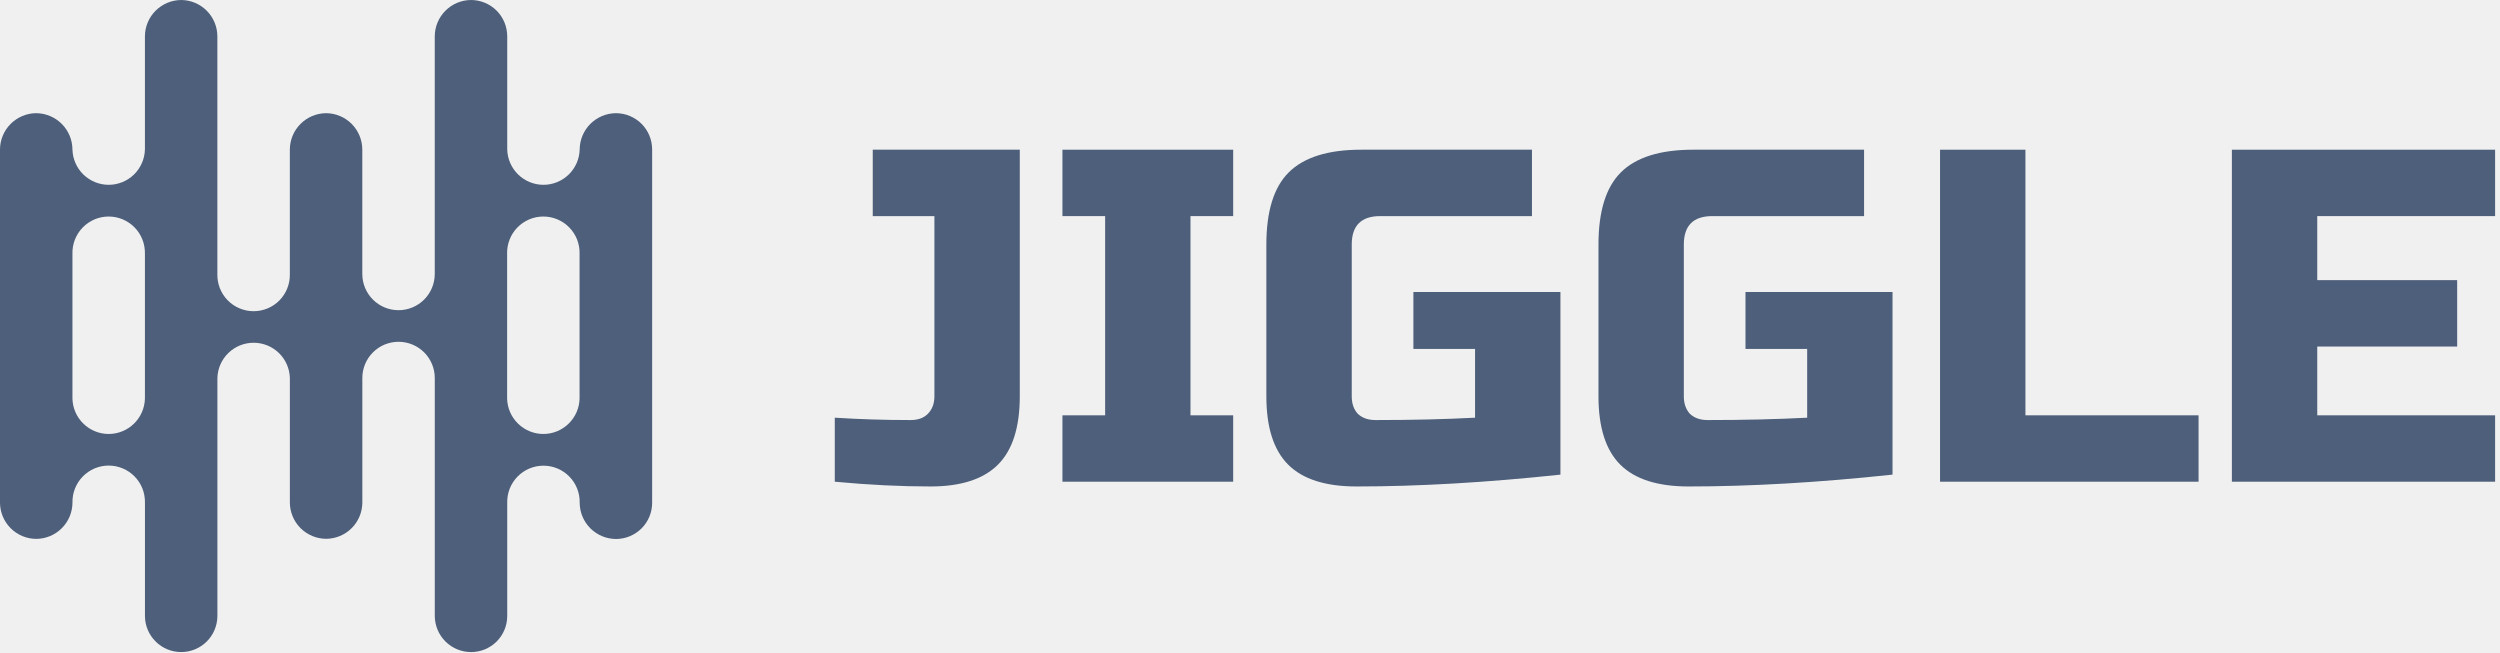
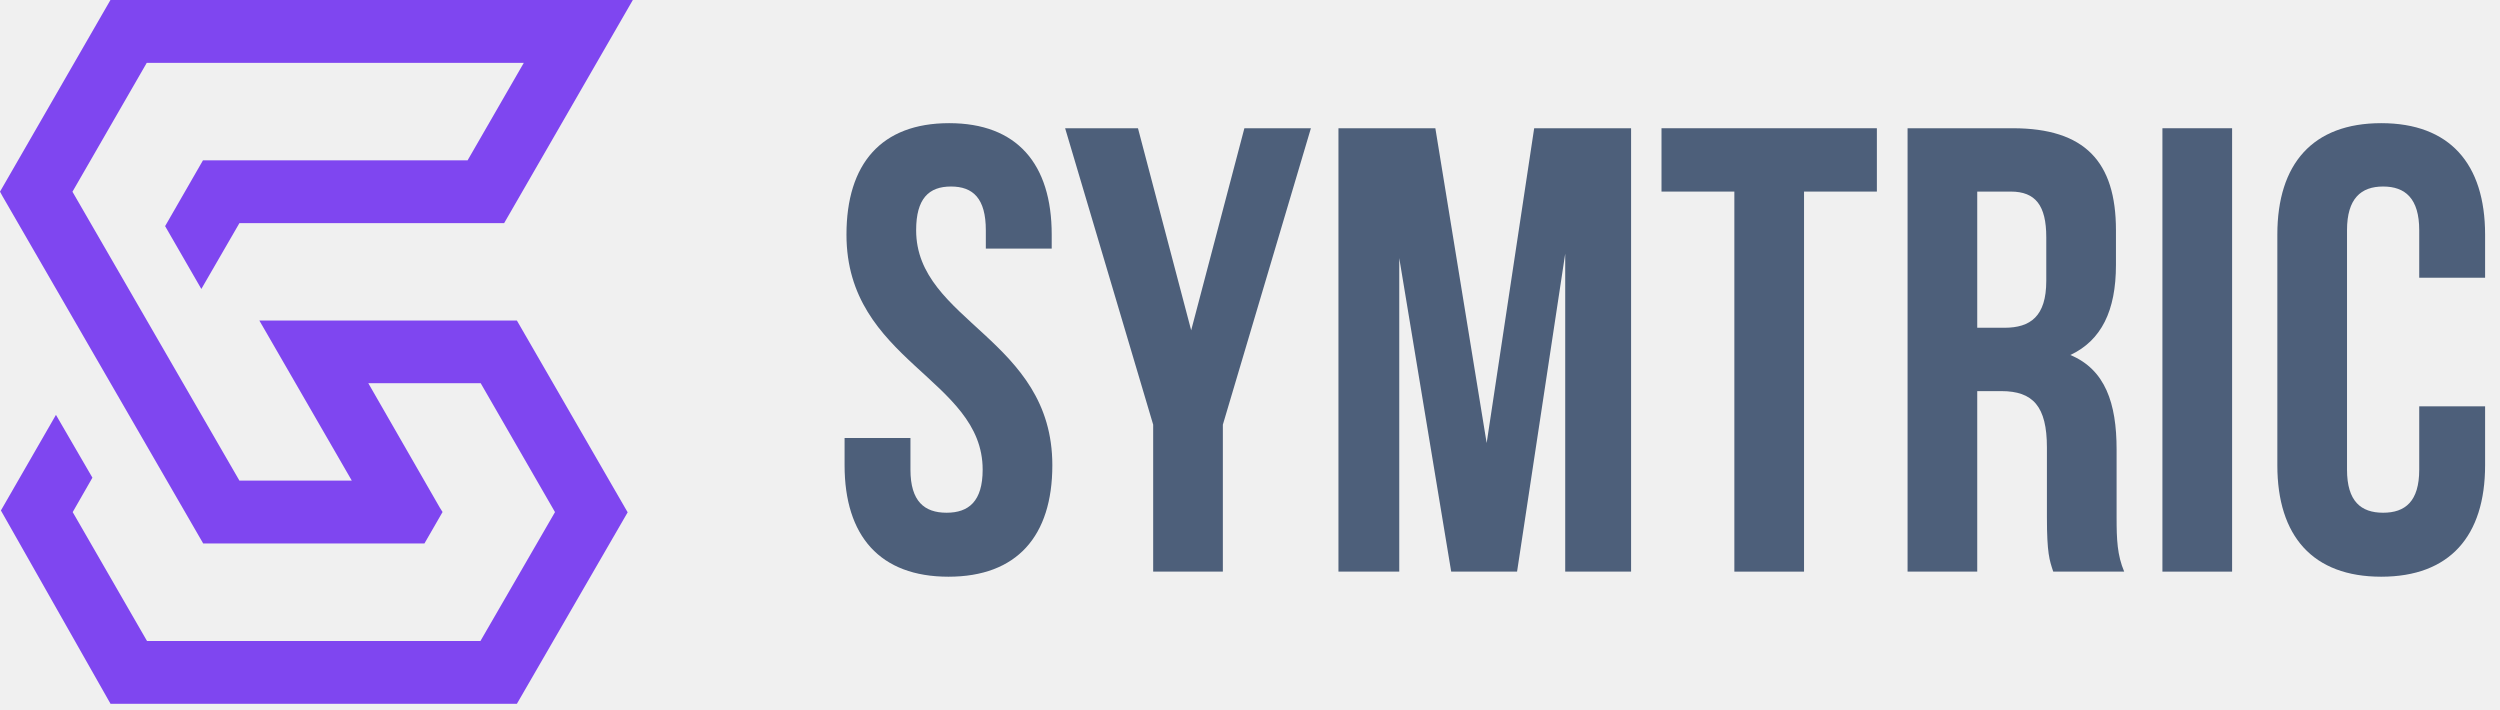
- <svg xmlns="http://www.w3.org/2000/svg" width="92" height="24" viewBox="0 0 92 24" fill="none">
-   <path d="M37.528 14.586C37.528 15.726 37.26 16.564 36.725 17.099C36.189 17.634 35.363 17.902 34.246 17.902C33.141 17.902 31.965 17.844 30.72 17.727V15.371C31.628 15.429 32.559 15.458 33.513 15.458C33.781 15.458 33.99 15.383 34.141 15.232C34.304 15.069 34.386 14.853 34.386 14.586V7.953H32.117V5.509H37.528V14.586Z" fill="#4D5F7A" />
-   <path d="M45.381 17.727H39.098V15.284H40.669V7.953H39.098V5.509H45.381V7.953H43.81V15.284H45.381V17.727Z" fill="#4D5F7A" />
-   <path d="M57.424 17.466C54.701 17.757 52.199 17.902 49.918 17.902C48.778 17.902 47.94 17.634 47.405 17.099C46.87 16.564 46.602 15.726 46.602 14.586V9C46.602 7.778 46.875 6.894 47.422 6.347C47.981 5.789 48.871 5.509 50.093 5.509H56.376V7.953H50.791C50.093 7.953 49.744 8.302 49.744 9V14.586C49.744 14.853 49.819 15.069 49.971 15.232C50.133 15.383 50.349 15.458 50.616 15.458C51.955 15.458 53.176 15.429 54.282 15.371V12.84H52.013V10.746H57.424V17.466Z" fill="#4D5F7A" />
-   <path d="M69.645 17.466C66.922 17.757 64.421 17.902 62.14 17.902C60.999 17.902 60.162 17.634 59.626 17.099C59.091 16.564 58.824 15.726 58.824 14.586V9C58.824 7.778 59.097 6.894 59.644 6.347C60.202 5.789 61.093 5.509 62.314 5.509H68.598V7.953H63.013C62.314 7.953 61.965 8.302 61.965 9V14.586C61.965 14.853 62.041 15.069 62.192 15.232C62.355 15.383 62.57 15.458 62.838 15.458C64.176 15.458 65.398 15.429 66.504 15.371V12.84H64.234V10.746H69.645V17.466Z" fill="#4D5F7A" />
-   <path d="M74.536 15.284H80.907V17.727H71.394V5.509H74.536V15.284Z" fill="#4D5F7A" />
-   <path d="M91.82 17.727H82.133V5.509H91.82V7.953H85.275V10.309H90.424V12.753H85.275V15.284H91.82V17.727Z" fill="#4D5F7A" />
-   <path fill-rule="evenodd" clip-rule="evenodd" d="M1.328 4.165C1.682 4.167 2.022 4.308 2.272 4.559C2.523 4.809 2.664 5.149 2.666 5.503C2.675 5.85 2.82 6.18 3.069 6.423C3.318 6.665 3.652 6.801 3.999 6.801C4.347 6.801 4.681 6.665 4.93 6.423C5.179 6.18 5.323 5.85 5.333 5.503V1.338C5.334 0.983 5.476 0.644 5.726 0.394C5.977 0.143 6.316 0.002 6.67 0C7.023 0.003 7.361 0.146 7.61 0.396C7.858 0.646 7.998 0.985 7.999 1.338V10.082C7.995 10.261 8.025 10.438 8.09 10.604C8.155 10.77 8.253 10.921 8.377 11.049C8.501 11.177 8.65 11.278 8.814 11.347C8.978 11.417 9.155 11.452 9.333 11.452C9.511 11.452 9.687 11.417 9.852 11.347C10.016 11.278 10.164 11.177 10.289 11.049C10.413 10.921 10.51 10.77 10.575 10.604C10.64 10.438 10.671 10.261 10.666 10.082V5.503C10.668 5.149 10.809 4.809 11.06 4.559C11.31 4.308 11.65 4.167 12.004 4.165C12.357 4.168 12.694 4.311 12.943 4.561C13.192 4.812 13.332 5.15 13.333 5.503V10.082C13.333 10.436 13.473 10.775 13.723 11.025C13.973 11.275 14.312 11.415 14.666 11.415C15.019 11.415 15.358 11.275 15.608 11.025C15.858 10.775 15.999 10.436 15.999 10.082V1.338C16 0.983 16.142 0.644 16.393 0.393C16.643 0.143 16.983 0.001 17.337 0C17.691 0.002 18.029 0.144 18.278 0.394C18.527 0.645 18.666 0.984 18.666 1.338V5.503C18.675 5.85 18.82 6.18 19.069 6.423C19.318 6.665 19.651 6.801 19.999 6.801C20.346 6.801 20.68 6.665 20.929 6.423C21.178 6.18 21.323 5.85 21.332 5.503C21.334 5.148 21.475 4.809 21.726 4.558C21.977 4.308 22.317 4.166 22.671 4.165C23.024 4.167 23.363 4.309 23.612 4.559C23.86 4.81 24 5.149 23.999 5.503V18.507C23.998 18.859 23.858 19.196 23.609 19.445C23.36 19.693 23.023 19.834 22.671 19.835C22.318 19.834 21.98 19.694 21.729 19.446C21.478 19.197 21.336 18.86 21.332 18.507C21.337 18.329 21.306 18.151 21.241 17.985C21.177 17.82 21.079 17.668 20.955 17.541C20.831 17.413 20.682 17.311 20.518 17.242C20.354 17.173 20.177 17.137 19.999 17.137C19.821 17.137 19.644 17.173 19.48 17.242C19.316 17.311 19.167 17.413 19.043 17.541C18.919 17.668 18.821 17.82 18.756 17.985C18.692 18.151 18.661 18.329 18.666 18.507V22.667C18.666 22.842 18.632 23.015 18.565 23.176C18.498 23.337 18.401 23.484 18.277 23.607C18.154 23.731 18.007 23.828 17.846 23.895C17.685 23.962 17.512 23.996 17.337 23.996C16.984 23.997 16.645 23.857 16.394 23.608C16.143 23.359 16.002 23.021 16 22.667V13.911C16 13.557 15.859 13.218 15.609 12.968C15.359 12.718 15.02 12.578 14.667 12.578C14.313 12.578 13.974 12.718 13.724 12.968C13.474 13.218 13.334 13.557 13.334 13.911V18.5C13.331 18.852 13.19 19.188 12.941 19.436C12.693 19.685 12.356 19.825 12.005 19.828C11.652 19.827 11.314 19.687 11.063 19.439C10.813 19.19 10.671 18.853 10.667 18.5V13.911C10.658 13.563 10.513 13.233 10.264 12.991C10.015 12.749 9.681 12.613 9.334 12.613C8.986 12.613 8.652 12.749 8.403 12.991C8.154 13.233 8.01 13.563 8 13.911V22.667C7.999 23.019 7.859 23.357 7.61 23.606C7.361 23.855 7.023 23.995 6.671 23.996C6.318 23.997 5.978 23.858 5.728 23.608C5.477 23.359 5.335 23.021 5.334 22.667V18.503C5.338 18.325 5.307 18.148 5.243 17.982C5.178 17.816 5.08 17.664 4.956 17.537C4.832 17.409 4.683 17.308 4.519 17.238C4.355 17.169 4.178 17.133 4 17.133C3.822 17.133 3.646 17.169 3.481 17.238C3.317 17.308 3.169 17.409 3.044 17.537C2.92 17.664 2.823 17.816 2.758 17.982C2.693 18.148 2.662 18.325 2.667 18.503C2.663 18.856 2.521 19.193 2.27 19.442C2.02 19.69 1.682 19.83 1.329 19.831C0.978 19.828 0.641 19.688 0.393 19.439C0.144 19.191 0.003 18.855 0 18.503V5.503C0.001 5.15 0.141 4.812 0.39 4.561C0.639 4.311 0.976 4.168 1.329 4.165H1.328ZM5.333 9.338C5.337 9.16 5.306 8.983 5.242 8.817C5.177 8.651 5.079 8.499 4.955 8.372C4.831 8.244 4.682 8.143 4.518 8.073C4.354 8.004 4.177 7.968 3.999 7.968C3.821 7.968 3.645 8.004 3.48 8.073C3.316 8.143 3.168 8.244 3.043 8.372C2.919 8.499 2.822 8.651 2.757 8.817C2.692 8.983 2.661 9.16 2.666 9.338V14.672C2.675 15.019 2.82 15.349 3.069 15.591C3.318 15.834 3.652 15.97 3.999 15.97C4.347 15.97 4.681 15.834 4.93 15.591C5.179 15.349 5.323 15.019 5.333 14.672V9.338ZM18.662 14.672V9.338C18.657 9.16 18.688 8.983 18.753 8.817C18.817 8.651 18.915 8.499 19.039 8.372C19.163 8.244 19.312 8.143 19.476 8.073C19.64 8.004 19.817 7.968 19.995 7.968C20.173 7.968 20.35 8.004 20.514 8.073C20.678 8.143 20.827 8.244 20.951 8.372C21.075 8.499 21.173 8.651 21.238 8.817C21.302 8.983 21.333 9.16 21.328 9.338V14.672C21.319 15.019 21.174 15.349 20.925 15.591C20.676 15.834 20.343 15.97 19.995 15.97C19.648 15.97 19.314 15.834 19.065 15.591C18.816 15.349 18.671 15.019 18.662 14.672Z" fill="#4D5F7A" />
+ <svg xmlns="http://www.w3.org/2000/svg" width="155" height="44" viewBox="0 0 155 44" fill="none">
+   <path d="M52.481 14.548C52.481 22.403 60.925 23.463 60.925 29.119C60.925 31.082 60.061 31.789 58.687 31.789C57.312 31.789 56.448 31.082 56.448 29.119V27.155H52.364V28.844C52.364 33.242 54.563 35.756 58.804 35.756C63.046 35.756 65.245 33.242 65.245 28.844C65.245 20.989 56.801 19.929 56.801 14.273C56.801 12.31 57.587 11.564 58.962 11.564C60.336 11.564 61.121 12.31 61.121 14.273V15.412H65.206V14.548C65.206 10.15 63.046 7.636 58.844 7.636C54.642 7.636 52.481 10.15 52.481 14.548Z" fill="#4D5F7A" />
+   <path d="M71.497 35.441H75.817V26.33L81.276 7.951H77.152L73.853 20.479L70.554 7.951H66.038L71.497 26.33V35.441Z" fill="#4D5F7A" />
+   <path d="M88.992 7.951H82.984V35.441H86.754V16.001L89.974 35.441H94.058L97.043 15.726V35.441H101.127V7.951H95.119L92.173 27.469L88.992 7.951Z" fill="#4D5F7A" />
+   <path d="M103.013 11.878H107.53V35.441H111.85V11.878H116.366V7.951H103.013V11.878Z" fill="#4D5F7A" />
+   <path d="M131.7 35.441C131.268 34.42 131.229 33.438 131.229 32.103V27.862C131.229 24.995 130.522 22.913 128.362 22.01C130.286 21.107 131.189 19.261 131.189 16.433V14.273C131.189 10.032 129.265 7.951 124.788 7.951H118.269V35.441H122.589V24.249H124.081C126.045 24.249 126.909 25.191 126.909 27.744V32.064C126.909 34.303 127.066 34.734 127.301 35.441H131.7ZM124.67 11.878C126.202 11.878 126.869 12.742 126.869 14.705V17.415C126.869 19.614 125.887 20.321 124.277 20.321H122.589V11.878H124.67Z" fill="#4D5F7A" />
+   <path d="M134.07 35.441H138.39V7.951H134.07V35.441Z" fill="#4D5F7A" />
+   <path d="M149.992 25.191V29.119C149.992 31.082 149.128 31.789 147.753 31.789C146.379 31.789 145.515 31.082 145.515 29.119V14.273C145.515 12.31 146.379 11.564 147.753 11.564C149.128 11.564 149.992 12.31 149.992 14.273V17.219H154.076V14.548C154.076 10.15 151.877 7.636 147.636 7.636C143.394 7.636 141.195 10.15 141.195 14.548V28.844C141.195 33.242 143.394 35.756 147.636 35.756C151.877 35.756 154.076 33.242 154.076 28.844V25.191H149.992Z" fill="#4D5F7A" />
+   <g clip-path="url(#clip0_366_4756)">
+     <path fill-rule="evenodd" clip-rule="evenodd" d="M14.843 13.835L12.483 17.916L10.237 14.02L12.585 9.939H28.992L32.476 3.896H9.099L4.492 11.887C7.948 17.857 11.398 23.827 14.843 29.797H21.811C20.061 26.768 18.312 23.739 16.564 20.711L16.079 19.873H32.047L38.915 31.764L32.047 43.636H6.853L0.056 31.65L3.469 25.722L5.73 29.617L4.507 31.75L9.114 39.74H29.788L34.41 31.75L29.803 23.759H22.835C24.313 26.333 25.792 28.907 27.272 31.48L27.439 31.745L26.316 33.693H12.597C8.445 26.513 4.297 19.337 0.155 12.167L-0 11.883L6.853 -0.009H39.241L31.256 13.835H14.843Z" fill="#7F46F0" />
+   </g>
+   <defs>
+     <clipPath id="clip0_366_4756">
+       <rect width="39.242" height="43.636" fill="white" />
+     </clipPath>
+   </defs>
</svg>
